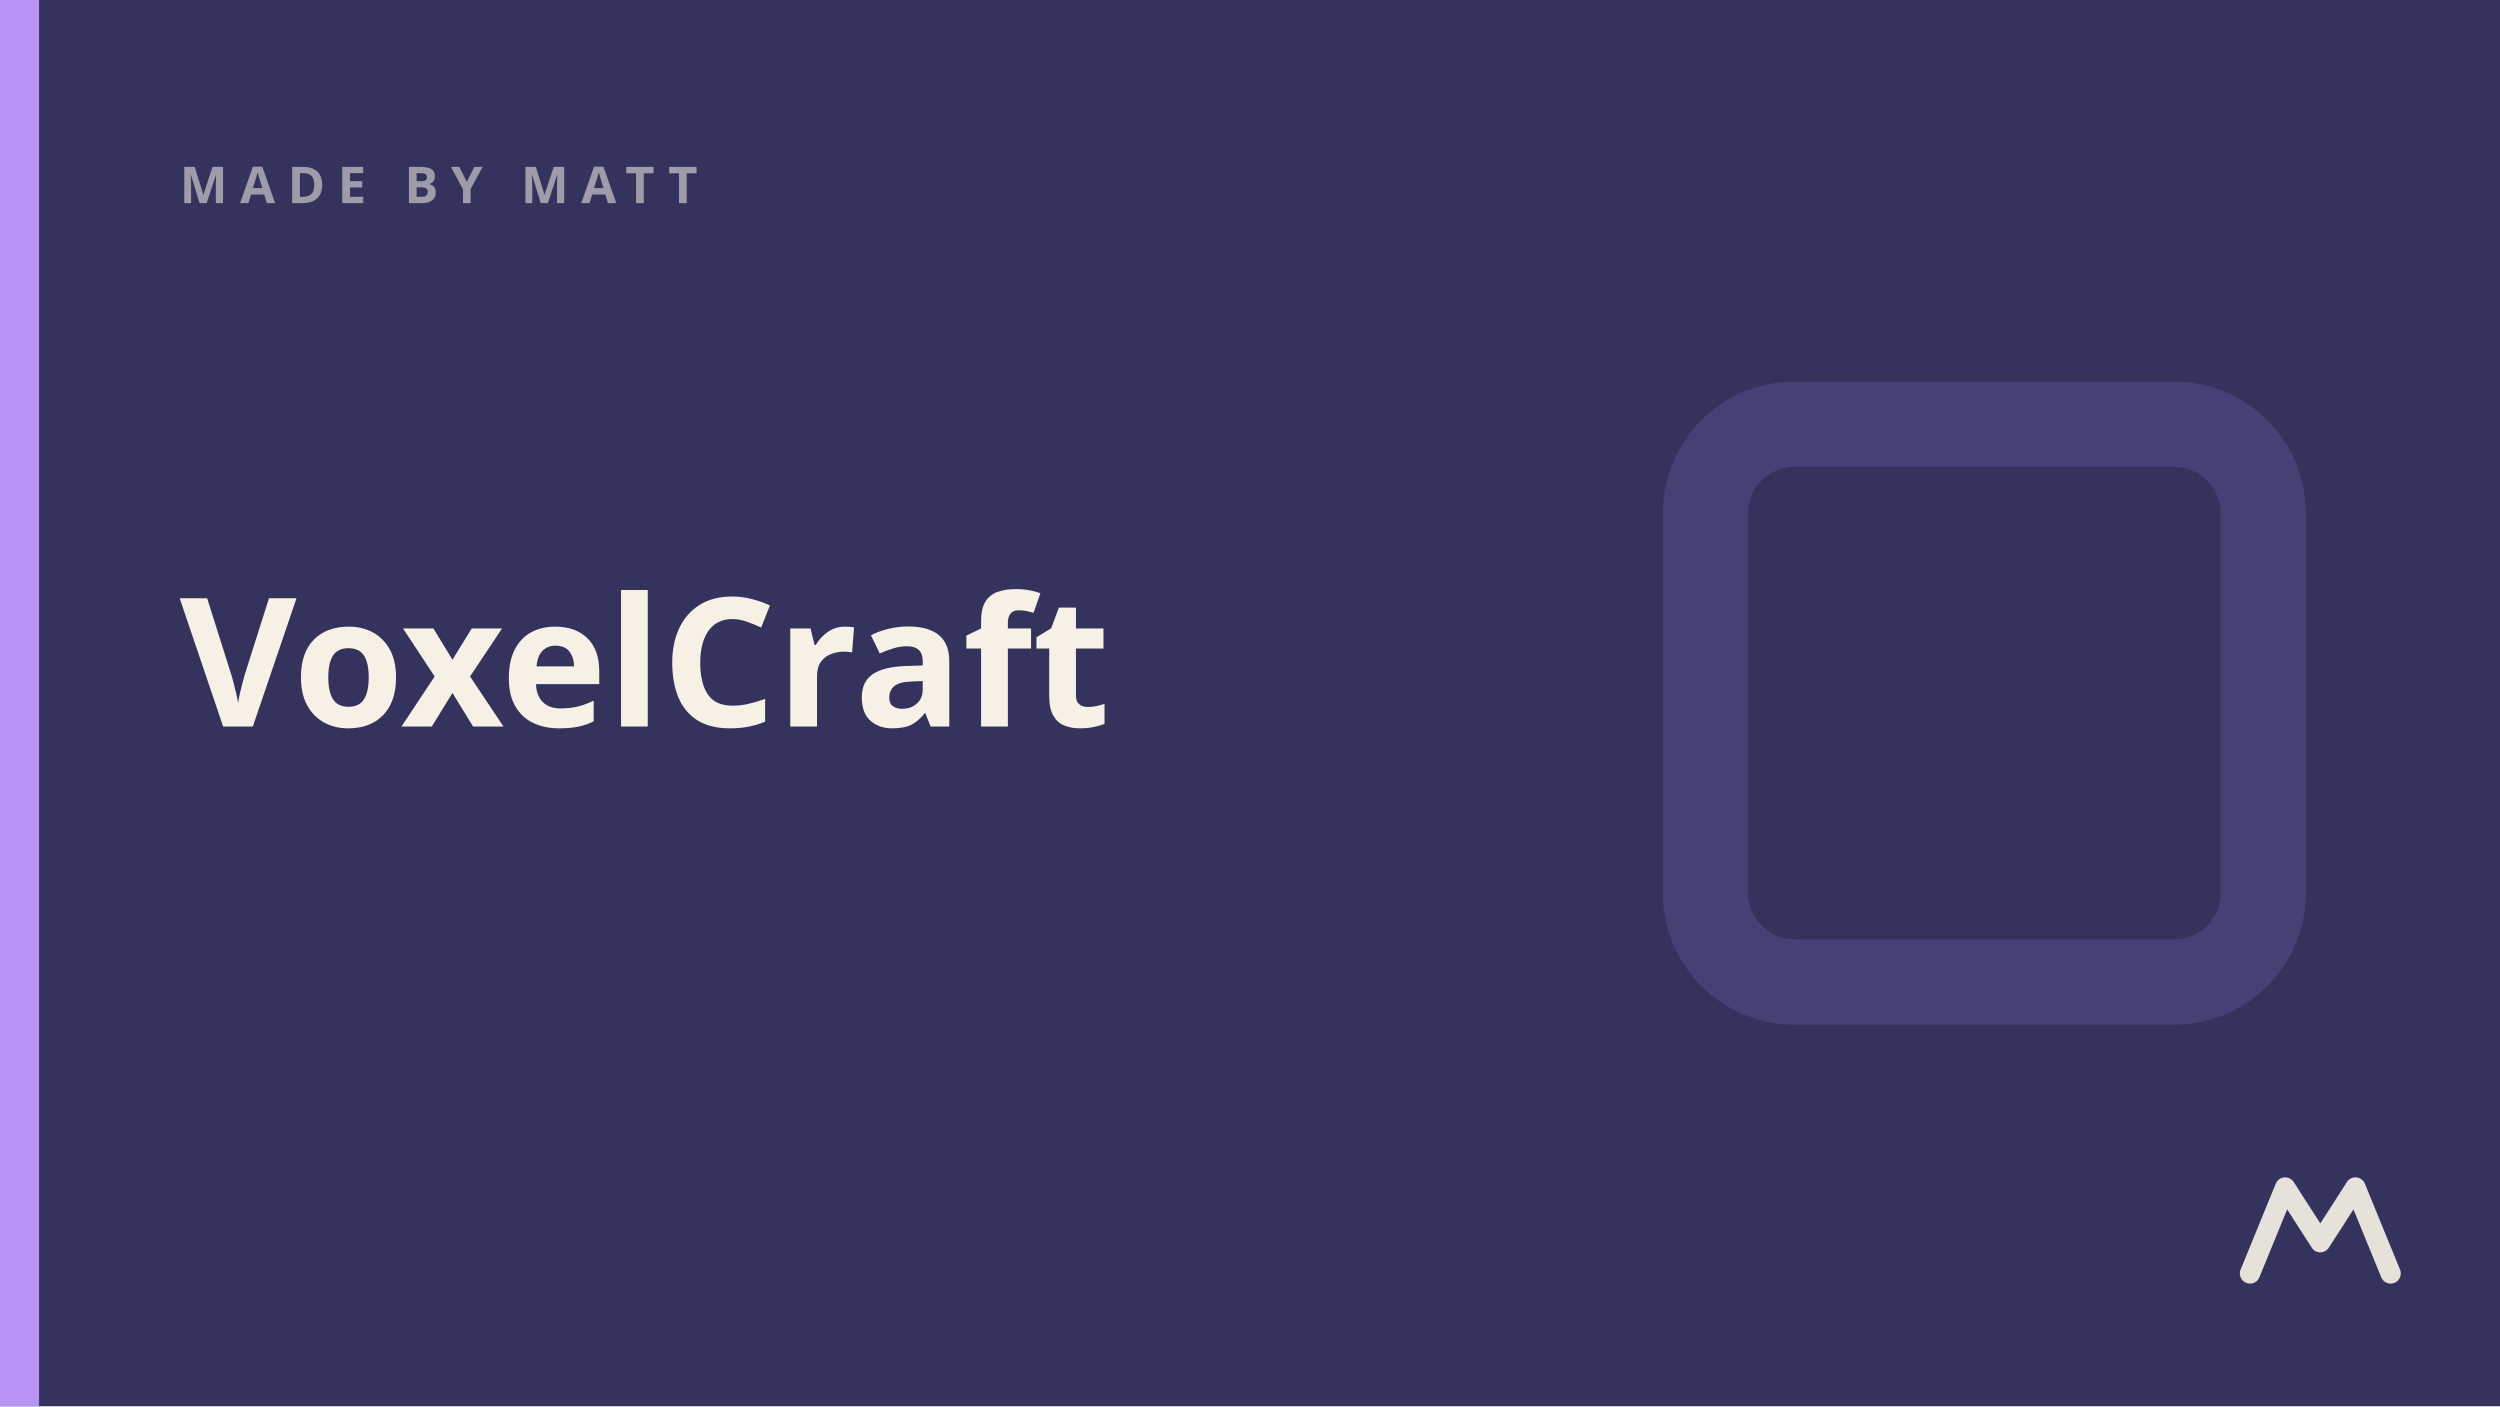
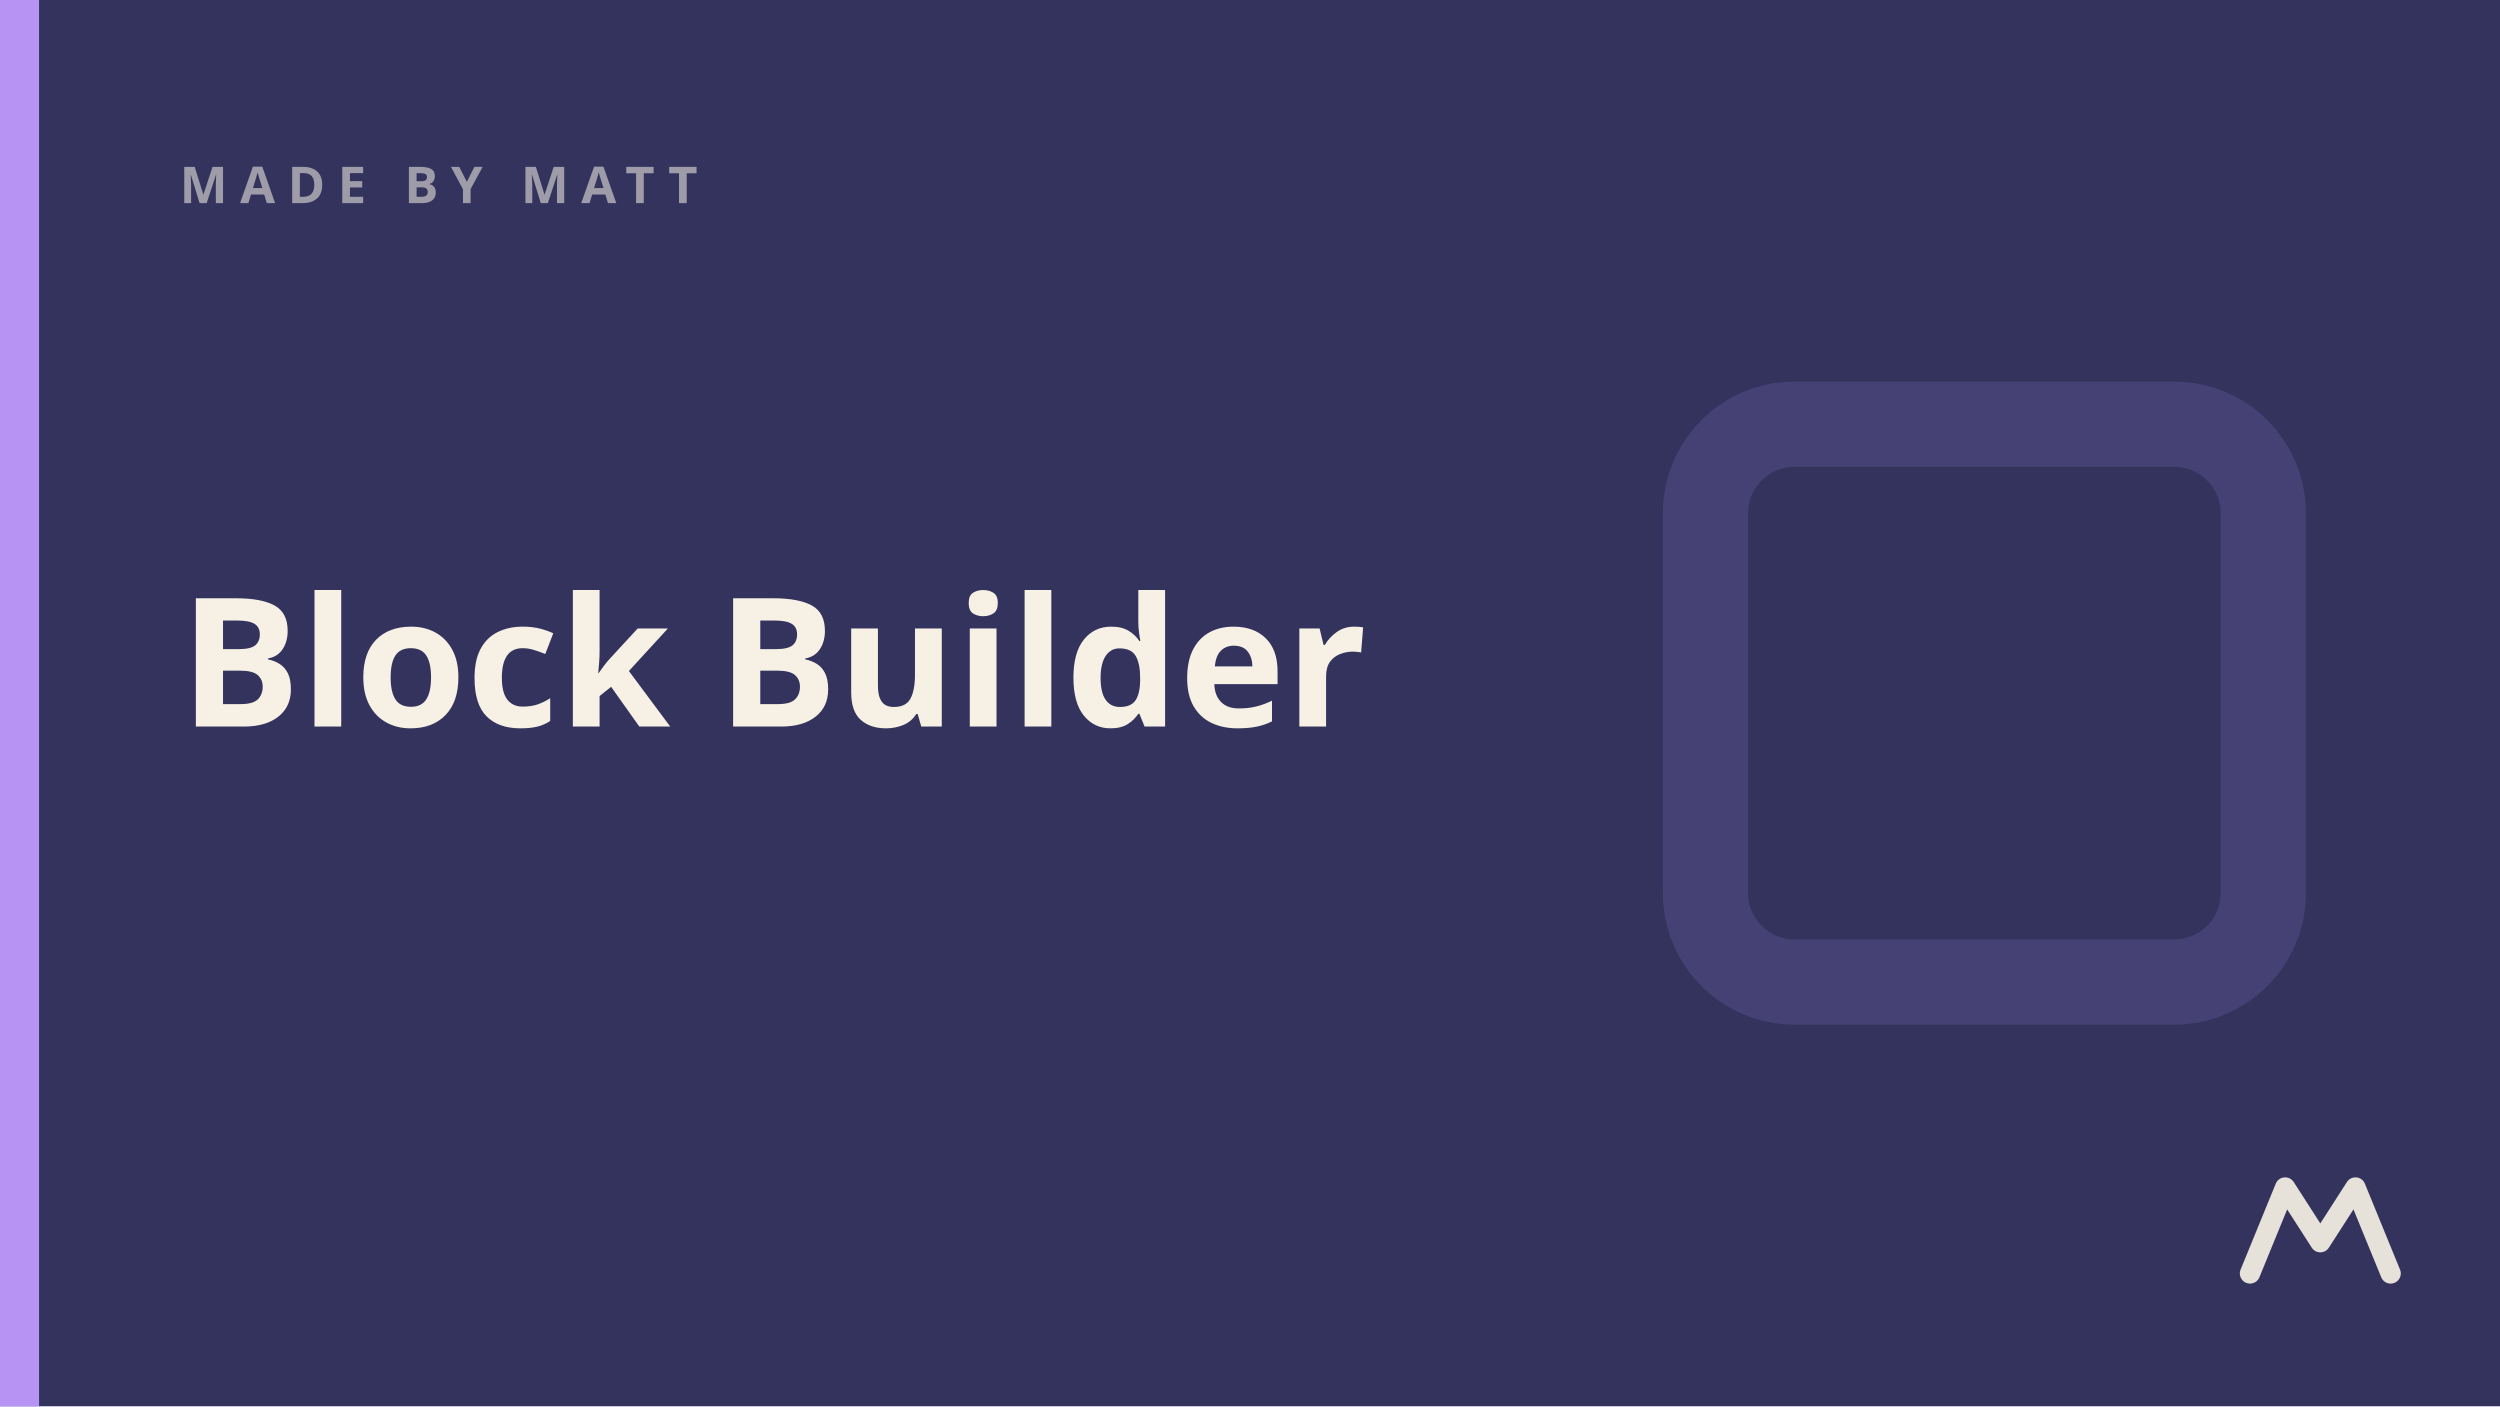
- <svg xmlns="http://www.w3.org/2000/svg" viewBox="0 0 640 360" width="640" height="360" role="img" aria-label="VoxelCraft">
+ <svg xmlns="http://www.w3.org/2000/svg" viewBox="0 0 640 360" width="640" height="360" role="img" aria-label="Block Builder">
  <rect width="640" height="360" fill="#33335E" />
  <rect x="0" y="0" width="10" height="360" fill="#B794F4" />
  <g opacity=".5">
    <rect x="436.6" y="108.6" width="142.8" height="142.8" rx="22.8" fill="none" stroke="#5A4F8A" stroke-width="21.8" />
  </g>
  <text x="46" y="52" font-family="Poppins,Segoe UI,sans-serif" font-size="13" font-weight="800" letter-spacing="3.2" fill="#9E9CA8">MADE BY MATT</text>
  <text font-family="Poppins,Segoe UI,sans-serif" font-size="46" font-weight="800" fill="#F6F1E4">
-     <tspan x="46" y="186.0">VoxelCraft</tspan>
+     <tspan x="46" y="186.0">Block Builder</tspan>
  </text>
  <path d="M576 326 l9 -22 l9 14 l9 -14 l9 22" fill="none" stroke="#F6F1E4" stroke-width="5.2" stroke-linecap="round" stroke-linejoin="round" opacity=".92" />
</svg>
